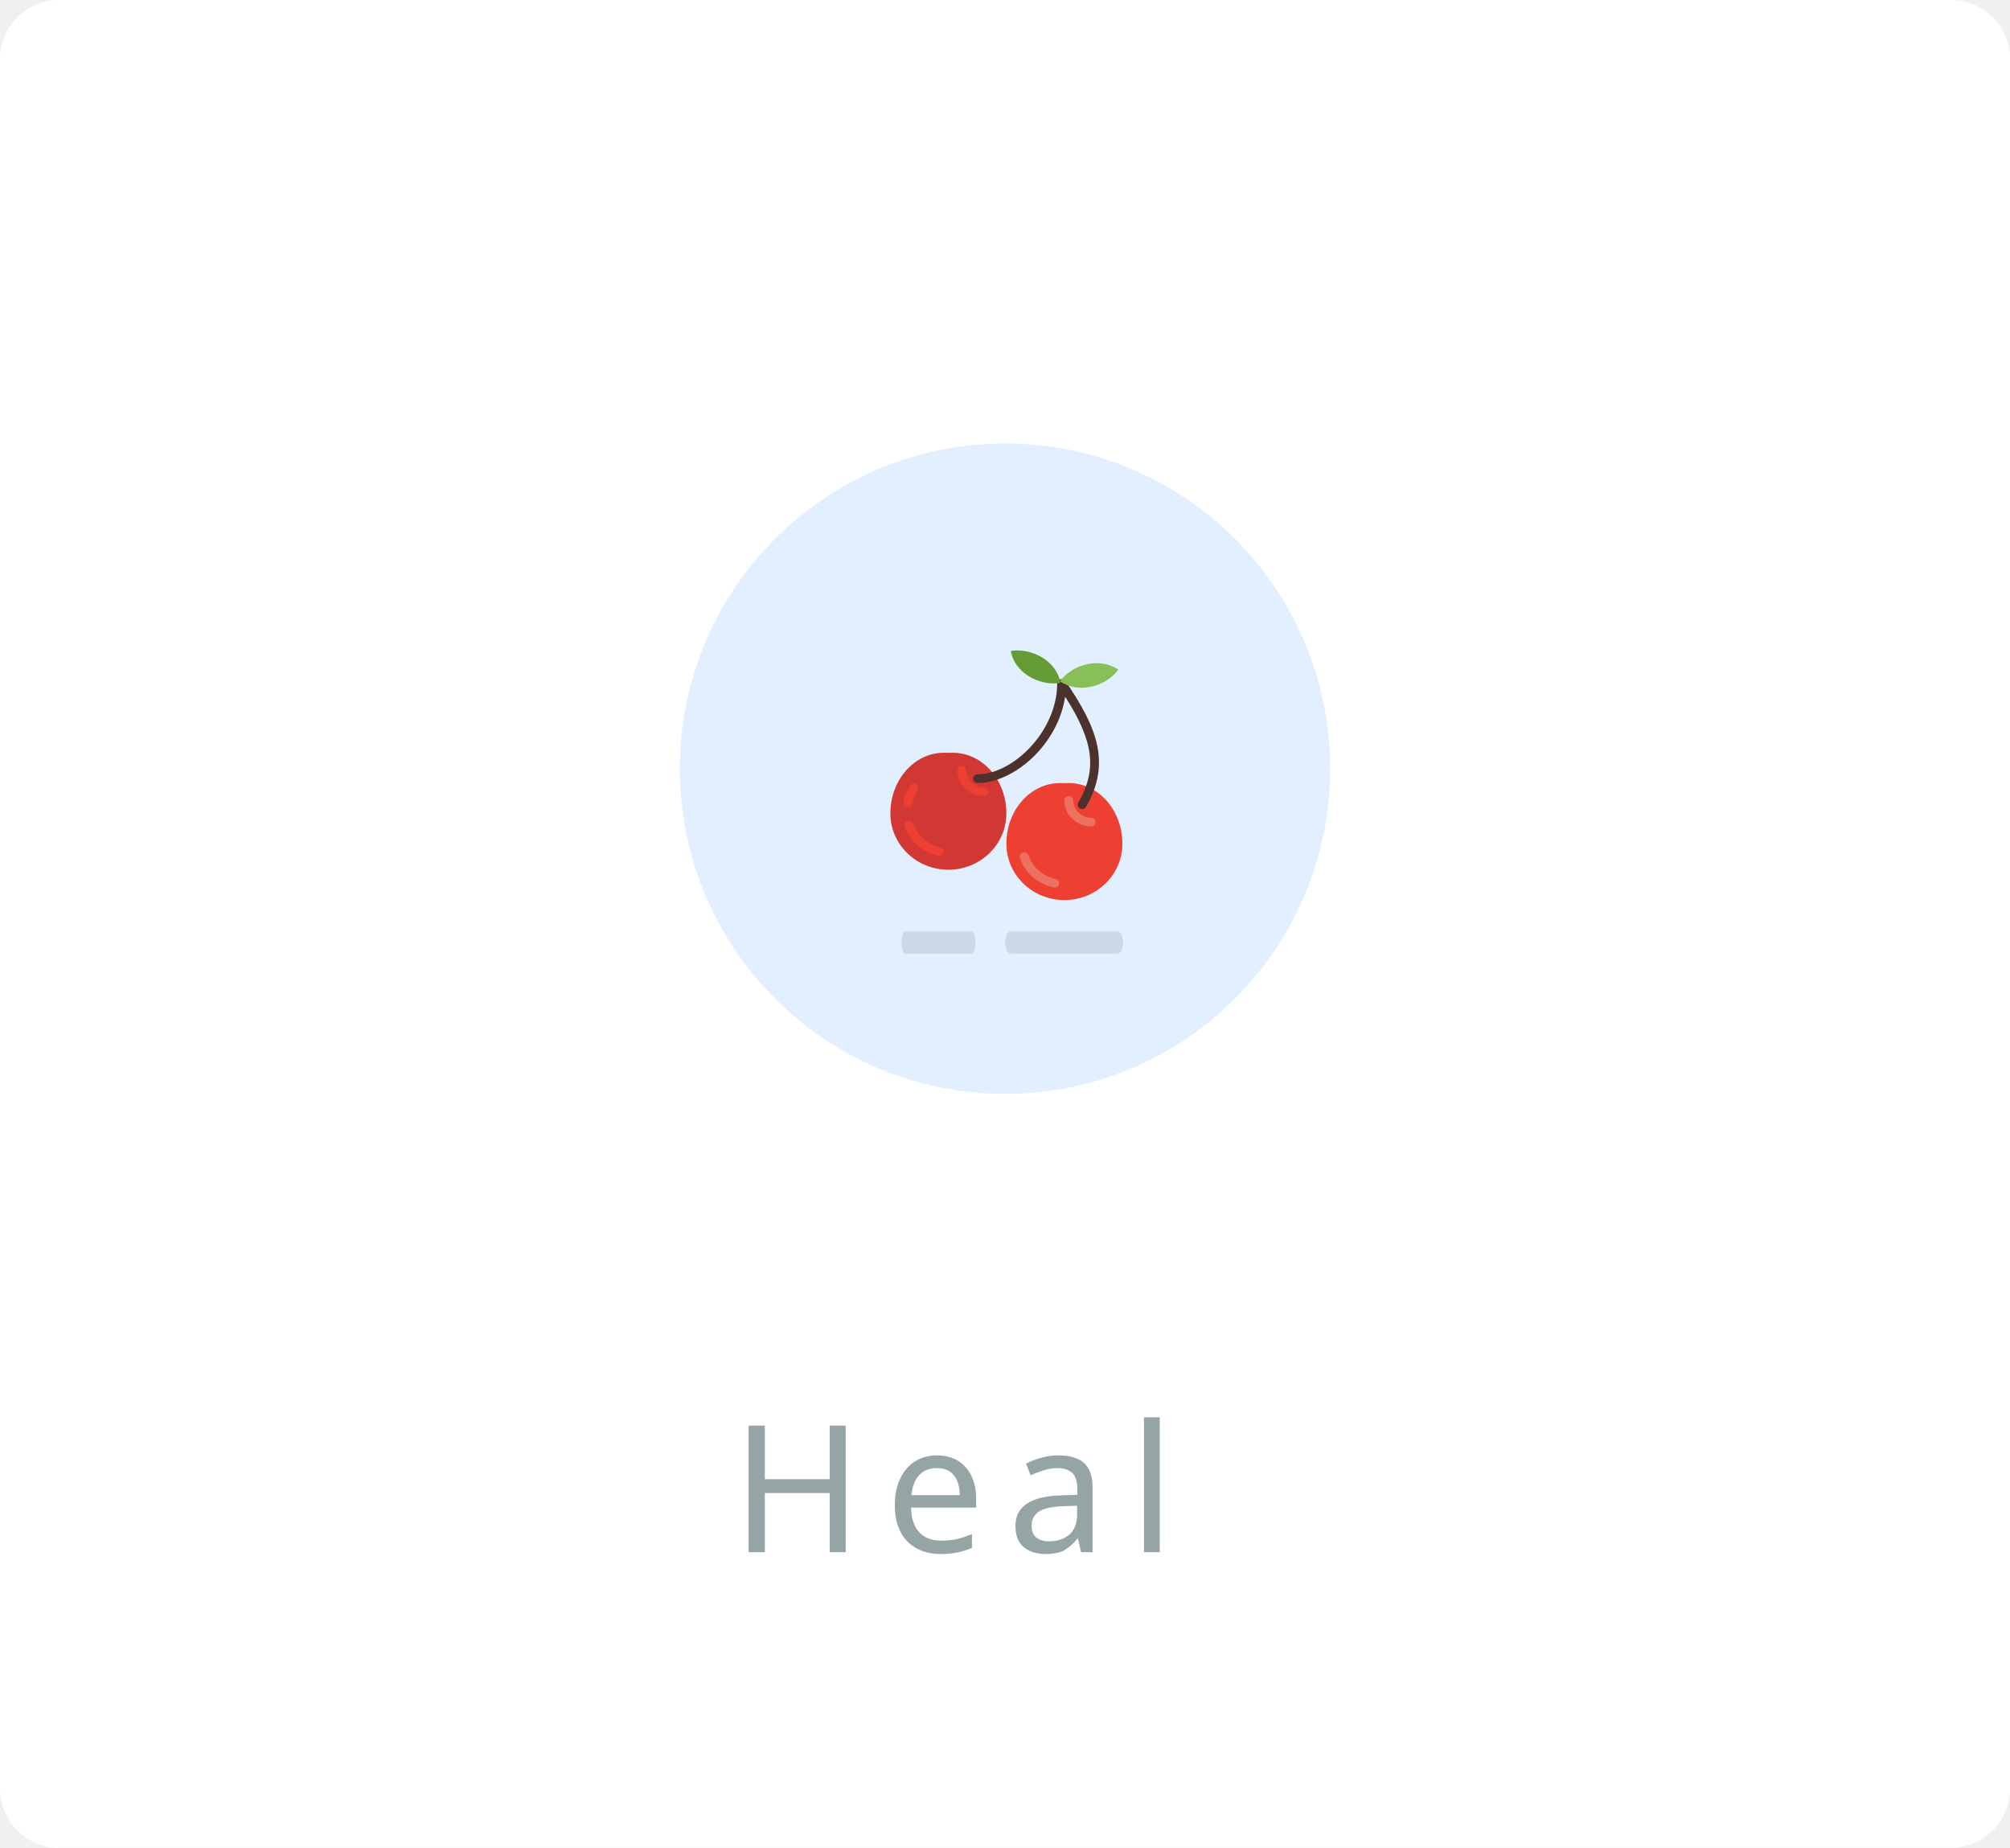
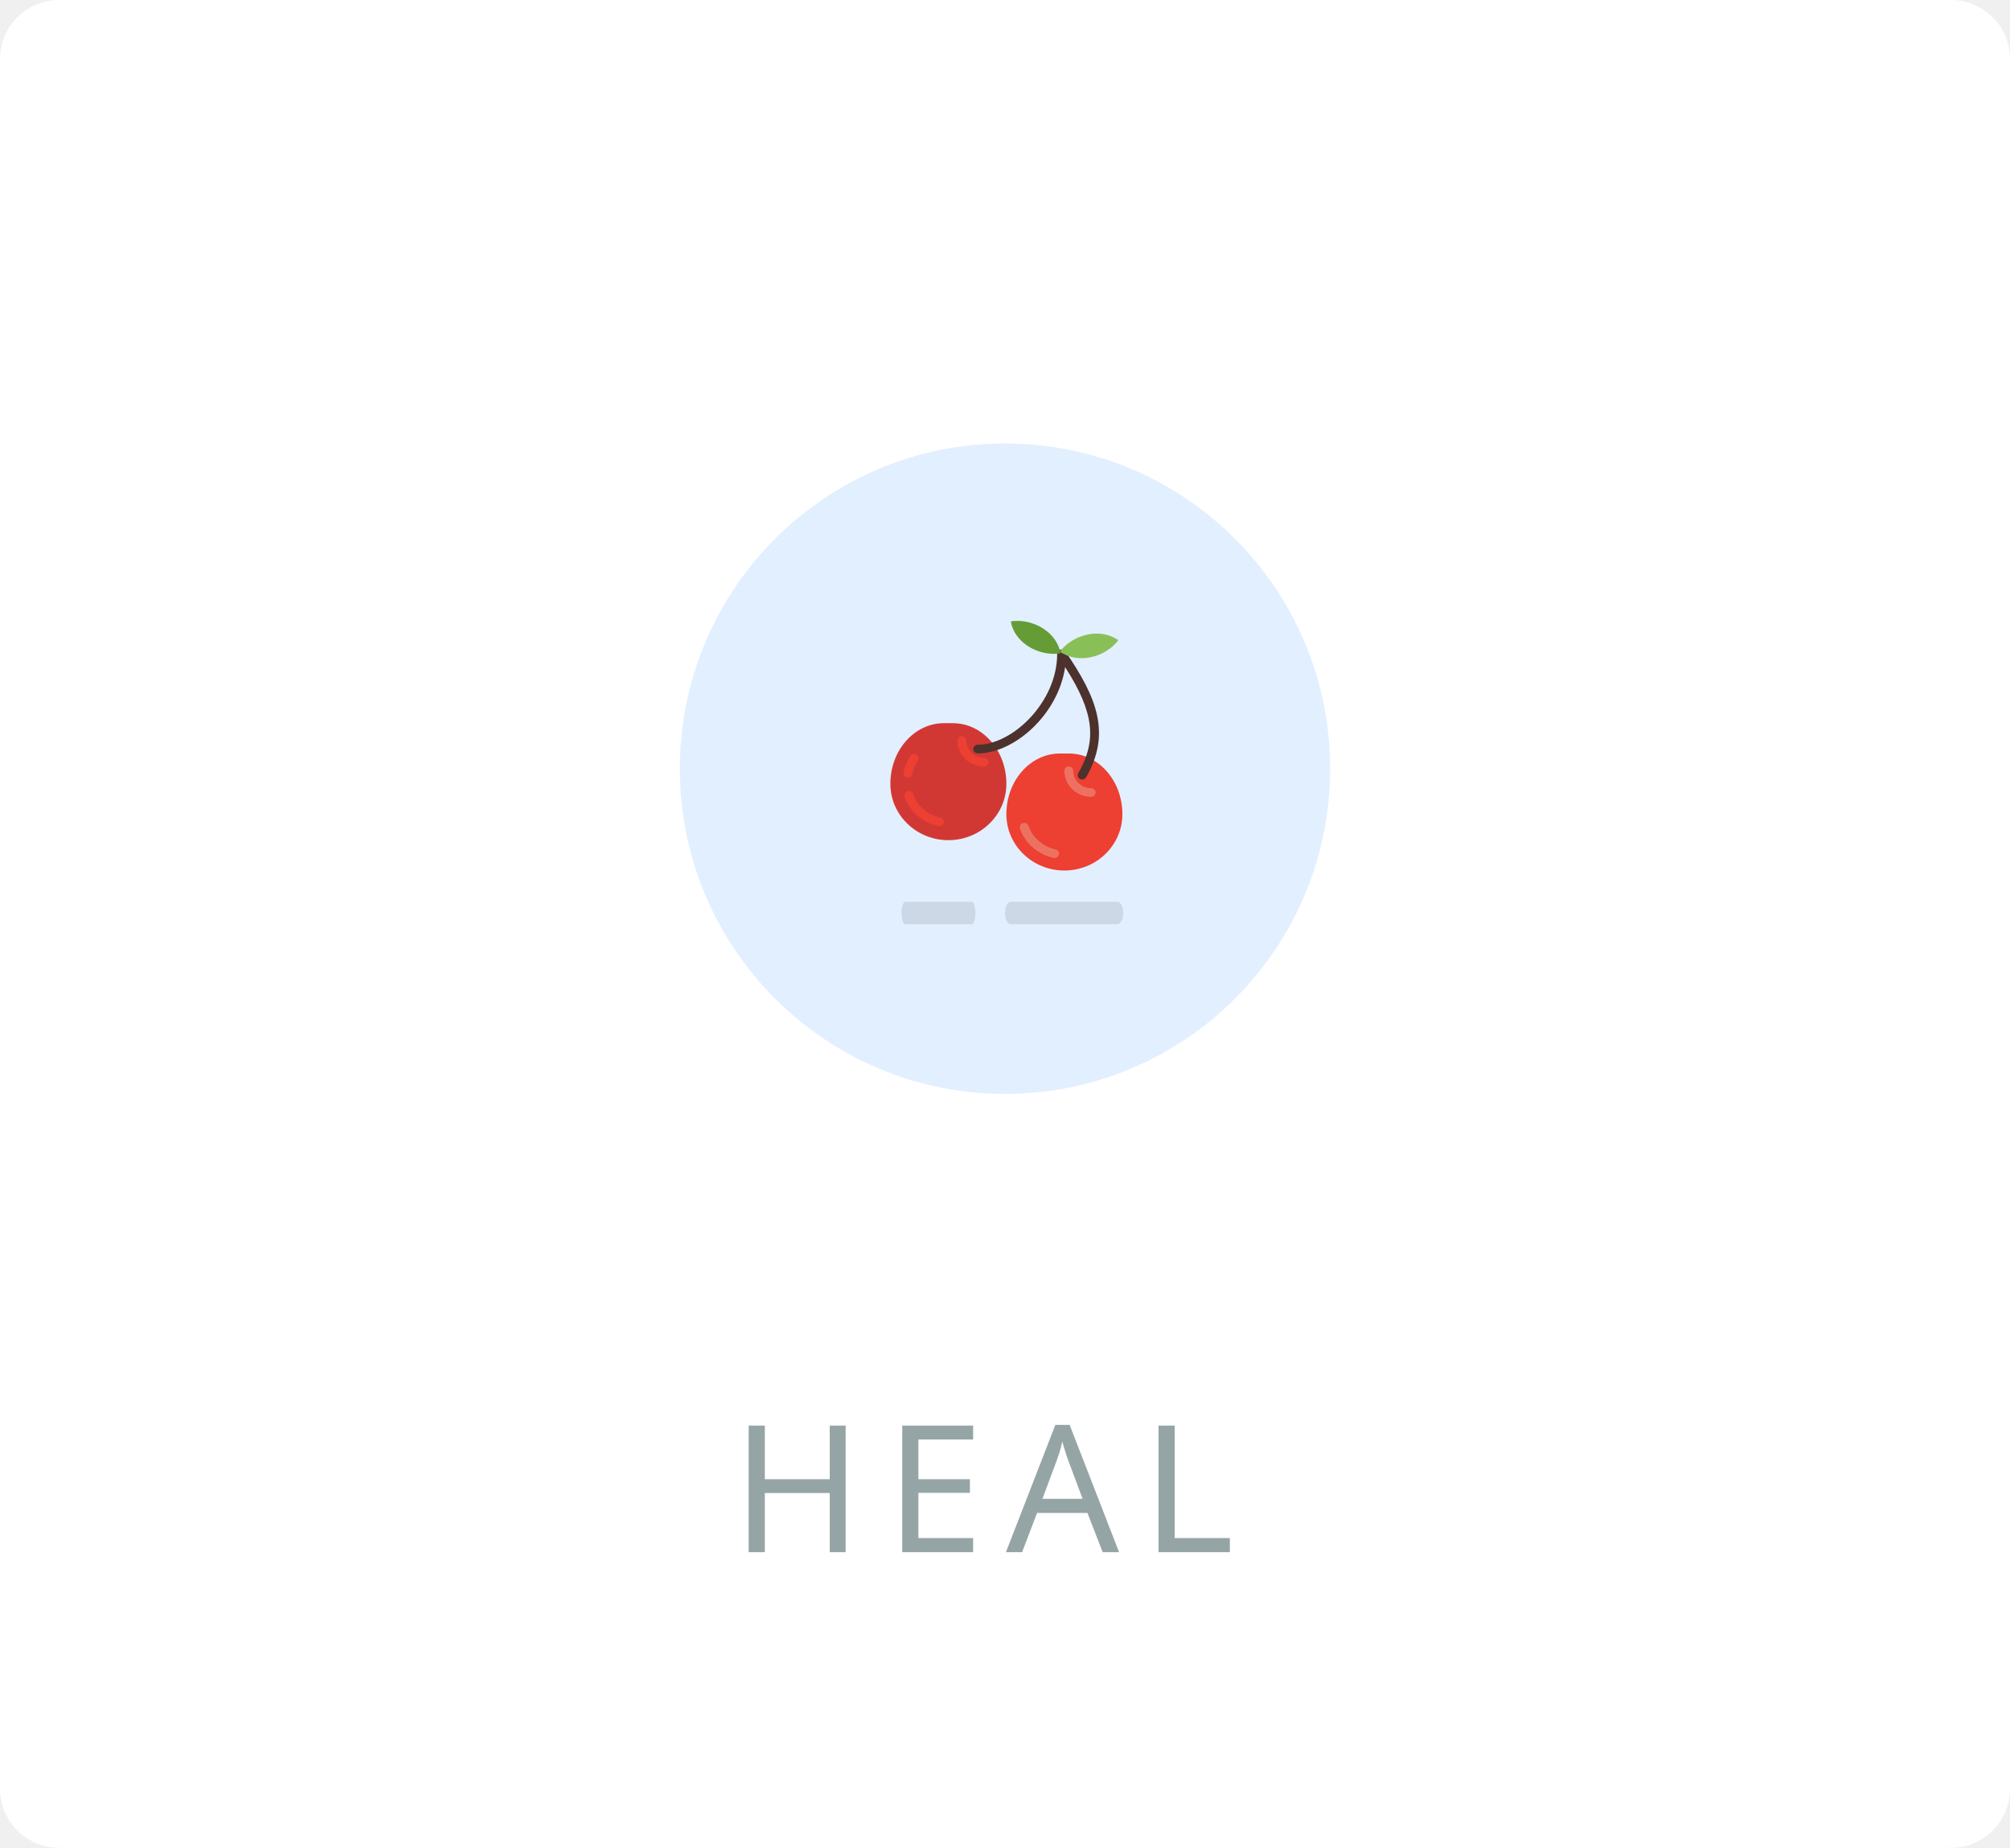
<svg xmlns="http://www.w3.org/2000/svg" width="136px" height="125px" viewBox="0 0 136 125" version="1.1">
  <defs />
  <g id="Page-1" stroke="none" stroke-width="1" fill="none" fill-rule="evenodd">
-     <g id="Mobile-Copy-3" transform="translate(-168, -394)">
-       <g id="heal" transform="translate(168, 394)">
-         <rect id="Rectangle-4-Copy" fill="#FFFFFF" x="0" y="0" width="136" height="125" rx="4" />
-         <text id="Heal" font-family="Avenir-Medium, Avenir" font-size="12" font-weight="400" line-spacing="12" letter-spacing="1.5" fill="#95A5A6">
-           <tspan x="49.5" y="105">Heal</tspan>
-         </text>
-         <g id="Group-15" transform="translate(46, 30)">
-           <circle id="Oval-2-Copy" fill="#E2EFFF" cx="22" cy="22" r="22" />
-           <path d="M19.75,34.517 L15.25,34.517 C15.112,34.517 15,34.178 15,33.759 C15,33.34 15.112,33 15.25,33 L19.75,33 C19.888,33 20,33.34 20,33.759 C20,34.178 19.888,34.517 19.75,34.517 Z" id="Shape" fill="#CCD8E6" fill-rule="nonzero" />
-           <path d="M29.6,34.517 L22.4,34.517 C22.179,34.517 22,34.178 22,33.759 C22,33.34 22.179,33 22.4,33 L29.6,33 C29.821,33 30,33.34 30,33.759 C30,34.178 29.821,34.517 29.6,34.517 Z" id="Shape-Copy" fill="#CCD8E6" fill-rule="nonzero" />
-           <g id="Group-14" transform="translate(14, 14)" fill-rule="nonzero">
+     <g id="Group-3">
+       <rect id="Rectangle-4-Copy" fill="#FFFFFF" x="0" y="0" width="136" height="125" rx="4" />
+       <text id="HEAL" font-family="Avenir-Medium, Avenir" font-size="12" font-weight="400" line-spacing="12" letter-spacing="1.5" fill="#95A5A6">
+         <tspan x="49.5" y="105">HEAL</tspan>
+       </text>
+       <g id="Group-15" transform="translate(46, 30)">
+         <circle id="Oval-2-Copy" fill="#E2EFFF" cx="22" cy="22" r="22" />
+         <g id="Group-13" transform="translate(14, 12)" fill-rule="nonzero">
+           <path d="M5.75,20.517 L1.25,20.517 C1.112,20.517 1,20.178 1,19.759 C1,19.34 1.112,19 1.25,19 L5.75,19 C5.888,19 6,19.34 6,19.759 C6,20.178 5.888,20.517 5.75,20.517 Z" id="Shape" fill="#CCD8E6" />
+           <path d="M15.6,20.517 L8.4,20.517 C8.179,20.517 8,20.178 8,19.759 C8,19.34 8.179,19 8.4,19 L15.6,19 C15.821,19 16,19.34 16,19.759 C16,20.178 15.821,20.517 15.6,20.517 Z" id="Shape-Copy" fill="#CCD8E6" />
+           <g id="Group-14">
            <path d="M0.244,11.025 C0.244,8.757 1.864,6.921 3.866,6.921 L4.47,6.921 C6.472,6.921 8.093,8.757 8.093,11.025 C8.093,13.129 6.336,14.835 4.168,14.835 C2.001,14.835 0.244,13.129 0.244,11.025 Z" id="Shape" fill="#D13834" />
            <path d="M3.551,13.889 C3.53,13.889 3.507,13.887 3.485,13.882 C2.412,13.649 1.539,12.887 1.207,11.894 C1.155,11.74 1.242,11.574 1.401,11.524 C1.56,11.475 1.73,11.559 1.781,11.713 C2.043,12.498 2.764,13.125 3.617,13.31 C3.78,13.345 3.882,13.502 3.846,13.66 C3.814,13.796 3.69,13.889 3.551,13.889 Z" id="Shape" fill="#ED3F32" />
            <path d="M1.429,10.614 C1.41,10.614 1.39,10.612 1.369,10.608 C1.206,10.576 1.1,10.421 1.133,10.263 C1.215,9.866 1.365,9.493 1.579,9.153 C1.666,9.015 1.851,8.972 1.994,9.056 C2.136,9.14 2.181,9.32 2.094,9.459 C1.918,9.74 1.794,10.049 1.725,10.379 C1.696,10.518 1.57,10.614 1.429,10.614 Z" id="Shape" fill="#ED3F32" />
            <path d="M8.093,13.077 C8.093,10.808 9.713,8.973 11.715,8.973 L12.319,8.973 C14.322,8.973 15.942,10.808 15.942,13.077 C15.942,15.181 14.185,16.887 12.017,16.887 C9.85,16.887 8.093,15.181 8.093,13.077 Z" id="Shape" fill="#ED3F32" />
            <path d="M6.583,9.852 C5.584,9.852 4.772,9.064 4.772,8.094 C4.772,7.932 4.907,7.801 5.074,7.801 C5.24,7.801 5.376,7.932 5.376,8.094 C5.376,8.74 5.917,9.266 6.583,9.266 C6.75,9.266 6.885,9.397 6.885,9.559 C6.885,9.721 6.75,9.852 6.583,9.852 Z" id="Shape" fill="#ED3F32" />
            <path d="M13.829,11.904 C12.83,11.904 12.017,11.115 12.017,10.145 C12.017,9.984 12.152,9.852 12.319,9.852 C12.486,9.852 12.621,9.984 12.621,10.145 C12.621,10.792 13.163,11.318 13.829,11.318 C13.995,11.318 14.13,11.449 14.13,11.611 C14.13,11.773 13.995,11.904 13.829,11.904 Z" id="Shape" fill="#ED7161" />
            <path d="M13.224,10.732 C13.175,10.732 13.125,10.72 13.078,10.695 C12.933,10.616 12.88,10.438 12.961,10.296 C14.237,8.066 14.029,6.188 12.068,3.127 C11.59,6.354 8.62,8.965 6.152,8.965 C5.986,8.965 5.85,8.834 5.85,8.672 C5.85,8.51 5.986,8.379 6.152,8.379 C8.523,8.379 11.531,5.484 11.531,2.232 C11.531,2.103 11.618,1.988 11.745,1.951 C11.872,1.914 12.01,1.962 12.084,2.069 C14.251,5.226 15.176,7.631 13.489,10.581 C13.433,10.677 13.33,10.732 13.224,10.732 Z" id="Shape" fill="#4C312C" />
            <path d="M11.715,2.079 C12.926,2.941 14.779,2.483 15.667,1.307 C14.456,0.445 12.603,0.903 11.715,2.079 Z" id="Shape" fill="#88C057" />
            <path d="M8.395,0.032 C8.623,1.473 10.266,2.421 11.751,2.199 C11.522,0.758 9.879,-0.19 8.395,0.032 Z" id="Shape" fill="#659C35" />
            <path d="M11.358,16.042 C11.336,16.042 11.314,16.04 11.292,16.035 C10.218,15.802 9.345,15.039 9.013,14.046 C8.962,13.892 9.048,13.727 9.207,13.677 C9.366,13.627 9.536,13.711 9.588,13.865 C9.85,14.65 10.571,15.277 11.424,15.463 C11.586,15.498 11.689,15.655 11.653,15.813 C11.621,15.949 11.496,16.042 11.358,16.042 Z" id="Shape" fill="#ED7161" />
          </g>
        </g>
      </g>
    </g>
  </g>
</svg>
